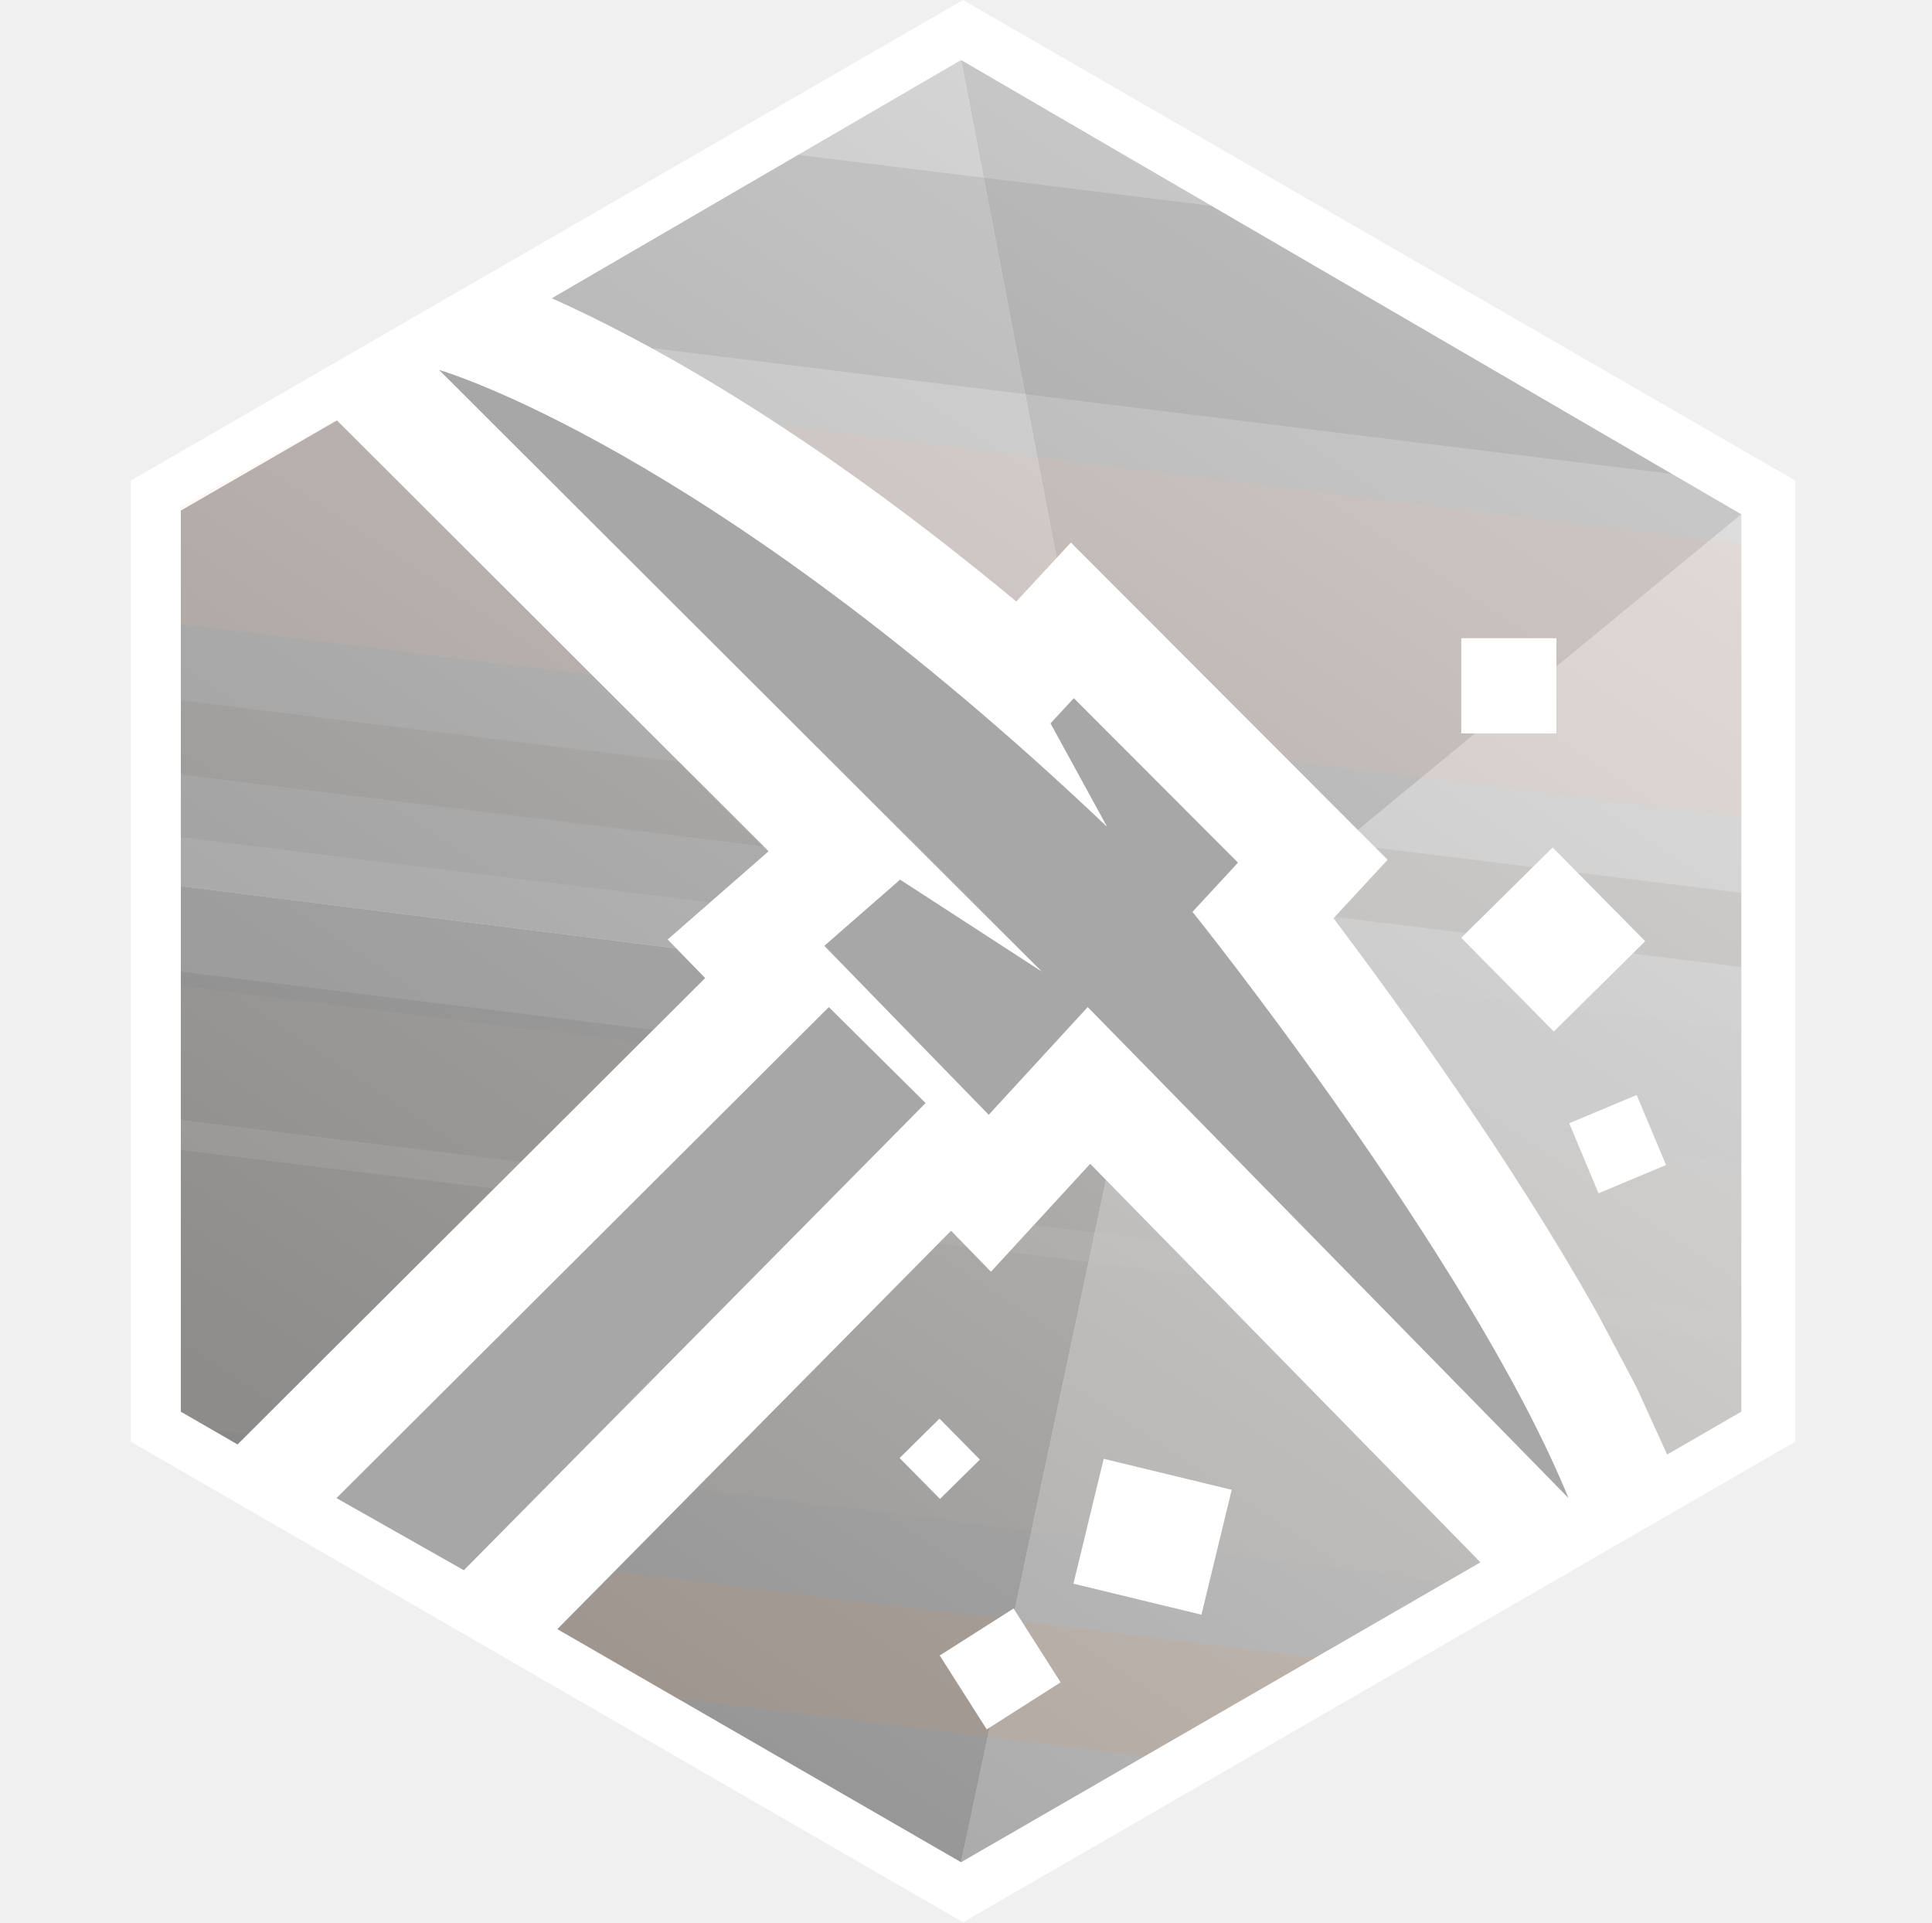
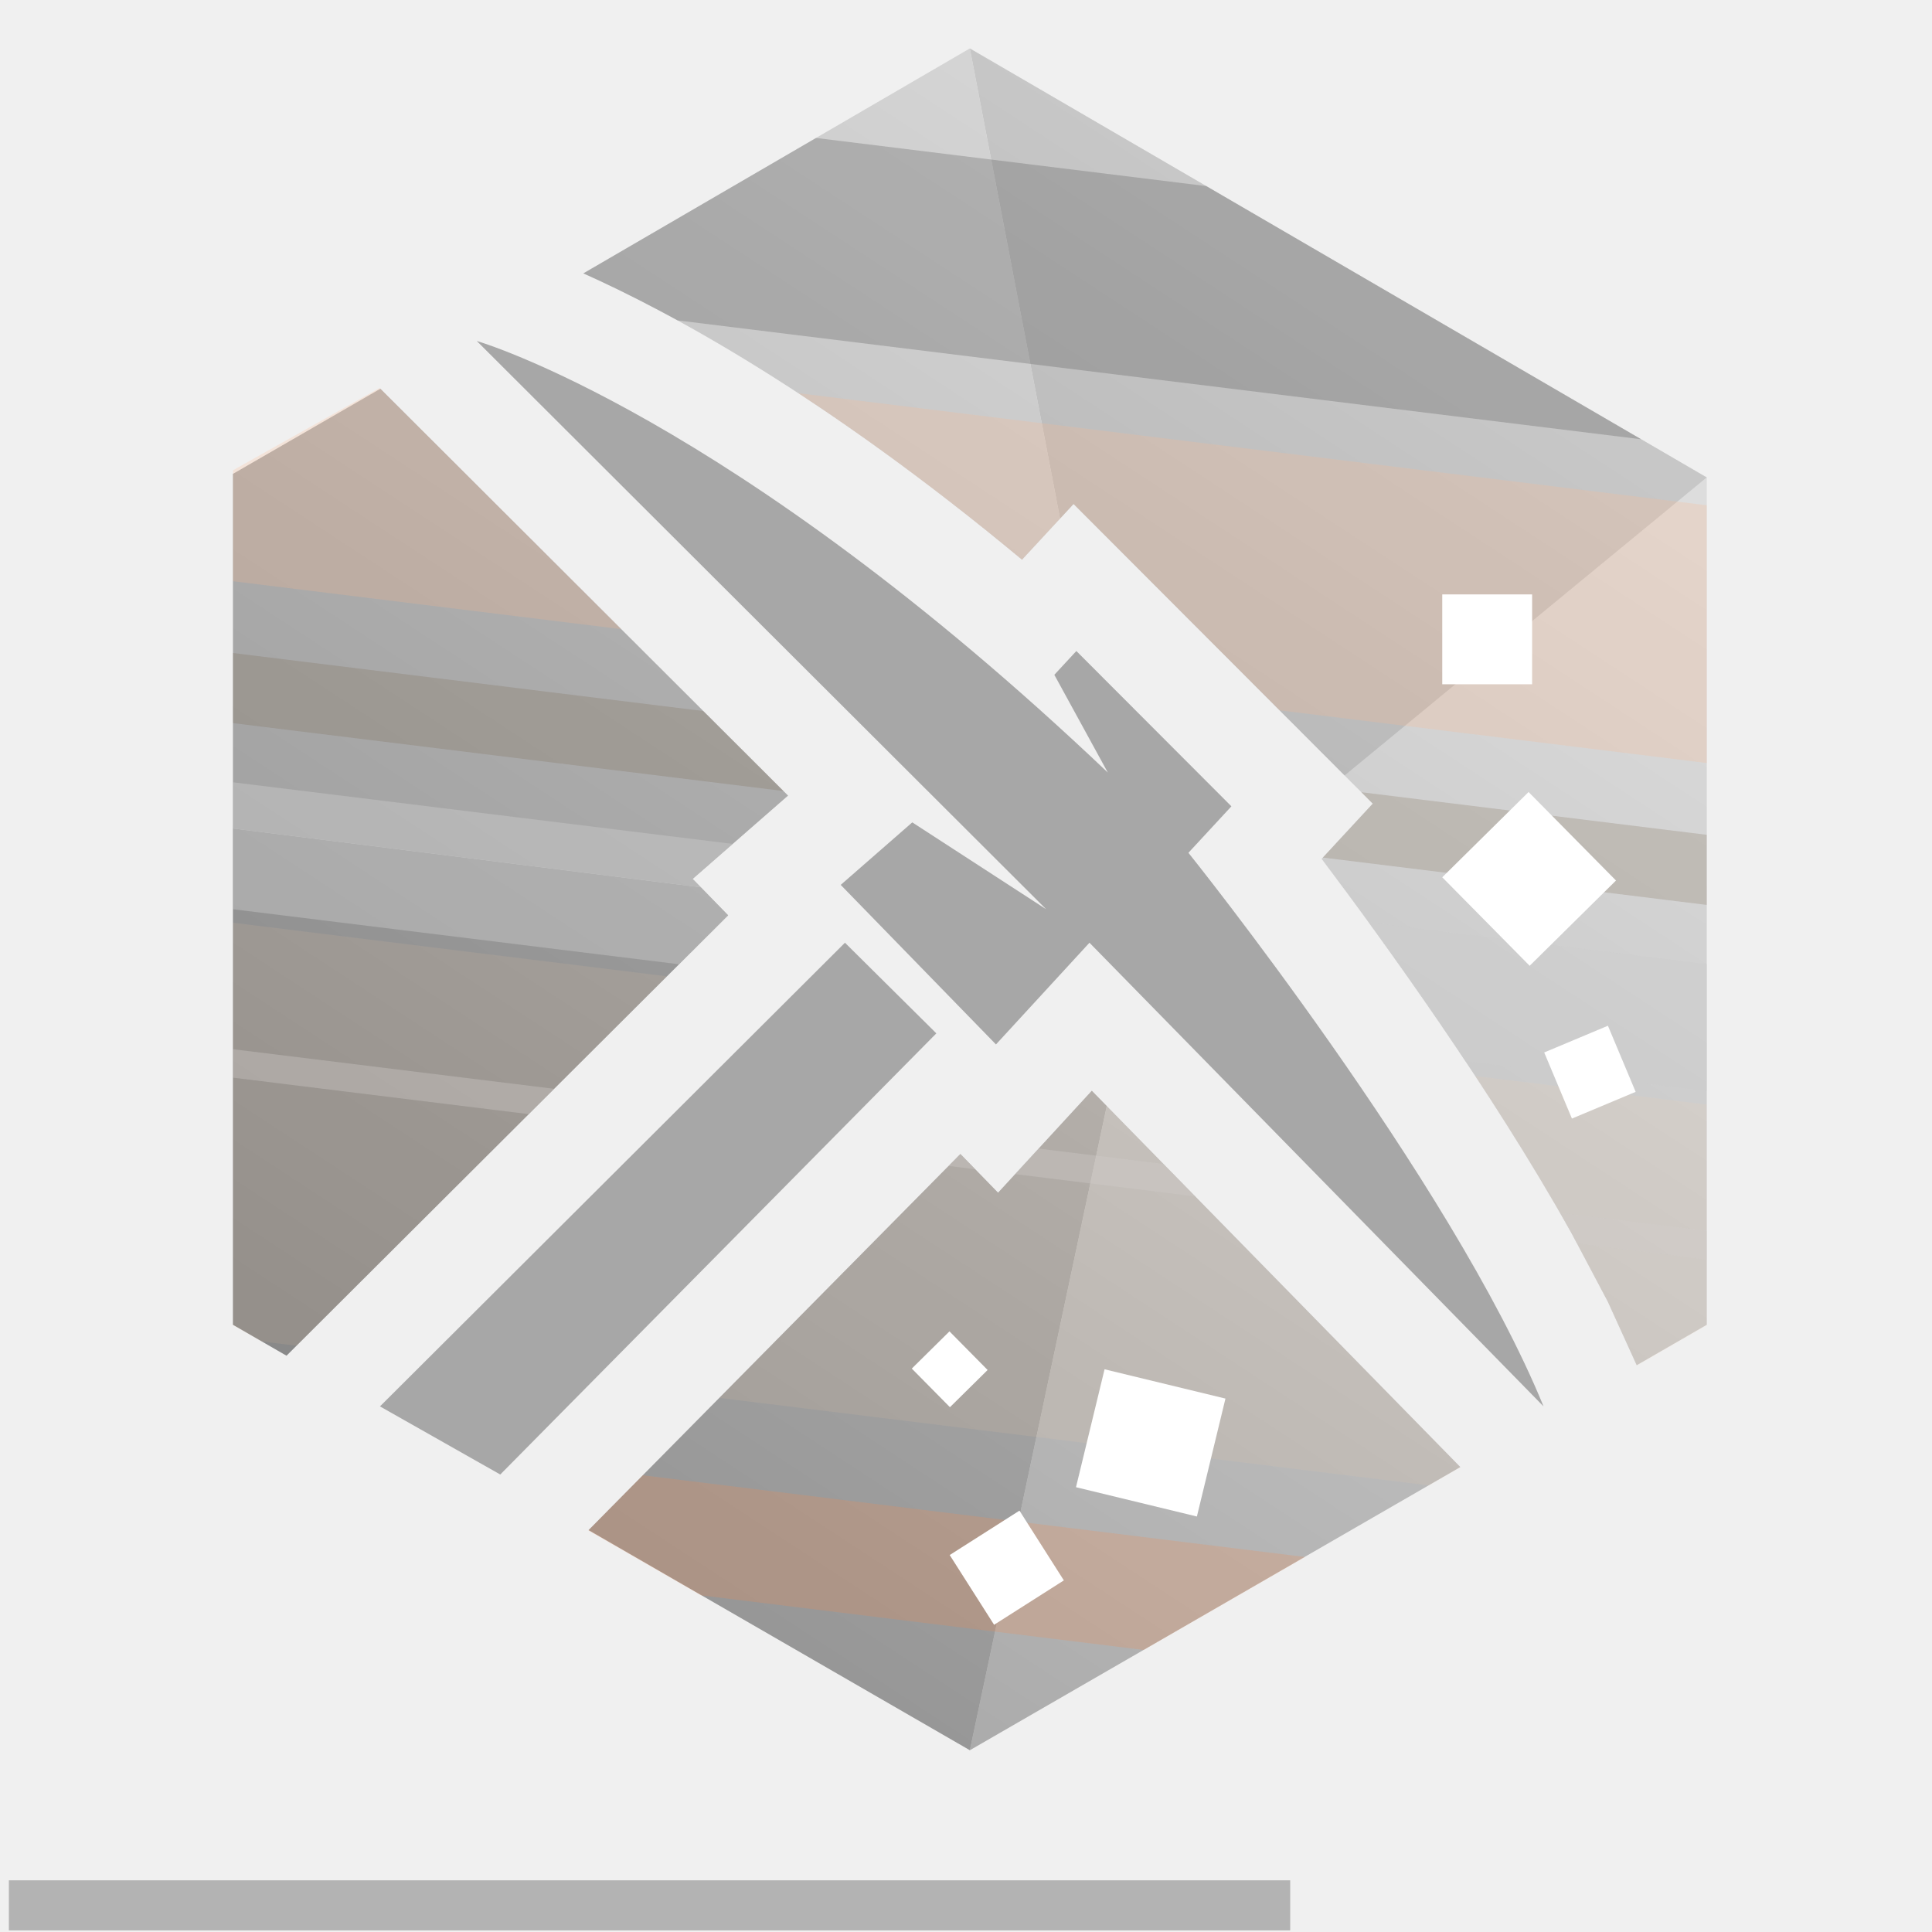
- <svg xmlns="http://www.w3.org/2000/svg" width="100%" height="100%" viewBox="0 0 193 192" version="1.1" xml:space="preserve" style="fill-rule:evenodd;clip-rule:evenodd;stroke-linejoin:round;stroke-miterlimit:2;">
-   <rect id="silver" x="0.204" y="0" width="192" height="192" style="fill:#fff;fill-opacity:0;" />
-   <path d="M96.204,0L179.342,48L179.342,144L96.204,192L13.066,144L13.066,48L96.204,0Z" style="fill:#fff;" />
-   <path d="M96.008,6L173.95,51L173.95,141L96.008,186L18.066,141L18.066,51L96.008,6Z" style="fill:none;" />
+ <svg xmlns="http://www.w3.org/2000/svg" width="100%" height="100%" viewBox="0 0 193 193" version="1.1" xml:space="preserve" style="fill-rule:evenodd;clip-rule:evenodd;stroke-linejoin:round;stroke-miterlimit:2;">
+   <rect id="silver" x="0.885" y="0.84" width="192" height="192" style="fill:#fff;fill-opacity:0;" />
  <clipPath id="_clip1">
-     <path d="M96.008,6L173.95,51L173.95,141L96.008,186L18.066,141L18.066,51L96.008,6Z" />
+     <rect x="0.885" y="0.84" width="192" height="192" />
  </clipPath>
  <g clip-path="url(#_clip1)">
-     <path d="M33.614,149.634L82.797,100.59L92.464,110.176L46.338,156.839L33.614,149.634ZM43.854,36.944C43.854,36.944 70.644,44.623 110.601,82.591L104.943,72.252L107.272,69.735L123.672,86.162L119.125,91.077C119.125,91.077 146.889,125.658 156.689,149.634L108.66,100.59L98.77,111.347L82.347,94.472L89.917,87.86L104.078,97.047L43.854,36.944Z" style="fill:#a7a7a7;" />
    <g>
-       <path d="M110.486,117.861L108.907,116.248L98.993,127.031L95.007,122.936L55.652,162.749L96.008,186L110.486,117.861Z" style="fill:#bebebe;" />
-       <path d="M110.486,117.861L147.909,156.074L96.008,186L110.486,117.861Z" style="fill:#dbdbdb;" />
-       <path d="M166.559,145.32L163.475,138.541L159.701,131.415L159.505,131.064C151.169,116.203 139.913,100.608 133.217,91.718L138.62,85.878L135.648,82.901L173.95,51.375L173.95,141.058L166.559,145.32Z" style="fill:#e4e4e4;" />
-       <path d="M67.557,94.73L70.438,97.691L23.73,144.268L18.066,141.058L18.066,88.506L67.557,94.73Z" style="fill:#aaa;" />
-       <path d="M173.95,51.375L135.648,82.901L106.977,54.183L105.549,55.727L96.008,6L173.95,51.375Z" style="fill:#c4c4c4;" />
-       <path d="M33.571,41.911L76.775,85.027L66.689,93.838L67.557,94.73L18.066,88.506L18.066,50.619L33.571,41.911Z" style="fill:#bebebe;" />
-       <path d="M105.549,55.727L96.008,6L55.127,29.79C64.297,33.884 80.567,42.649 101.523,60.077L105.549,55.727Z" style="fill:#d8d8d8;" />
-     </g>
-     <path d="M55.652,162.749L95.007,122.936L98.993,127.031L108.907,116.248L147.909,156.074L96.008,186L55.652,162.749ZM106.977,54.183L101.523,60.077C80.567,42.649 64.297,33.884 55.127,29.79L96.008,6L173.95,51.375L173.95,141.058L166.559,145.32L163.475,138.541L159.701,131.415L159.505,131.064C151.169,116.203 139.913,100.608 133.217,91.718L138.62,85.878L106.977,54.183ZM18.066,50.619L33.571,41.911L76.775,85.027L66.689,93.838L70.438,97.691L23.73,144.268L18.066,141.058L18.066,50.619Z" style="fill:url(#_Linear2);" />
-   </g>
-   <g opacity="0.5">
-     <g opacity="0.4">
-       <path d="M55.652,162.749L95.007,122.936L98.993,127.031L108.907,116.248L147.909,156.074L96.008,186L55.652,162.749ZM106.977,54.183L101.523,60.077C80.567,42.649 64.297,33.884 55.127,29.79L96.008,6L173.95,51.375L173.95,141.058L166.559,145.32L163.475,138.541L159.701,131.415L159.505,131.064C151.169,116.203 139.913,100.608 133.217,91.718L138.62,85.878L106.977,54.183ZM18.066,50.619L33.571,41.911L76.775,85.027L66.689,93.838L70.438,97.691L23.73,144.268L18.066,141.058L18.066,50.619Z" style="fill:none;" />
-       <clipPath id="_clip3">
-         <path d="M55.652,162.749L95.007,122.936L98.993,127.031L108.907,116.248L147.909,156.074L96.008,186L55.652,162.749ZM106.977,54.183L101.523,60.077C80.567,42.649 64.297,33.884 55.127,29.79L96.008,6L173.95,51.375L173.95,141.058L166.559,145.32L163.475,138.541L159.701,131.415L159.505,131.064C151.169,116.203 139.913,100.608 133.217,91.718L138.62,85.878L106.977,54.183ZM18.066,50.619L33.571,41.911L76.775,85.027L66.689,93.838L70.438,97.691L23.73,144.268L18.066,141.058L18.066,50.619Z" />
+       <path d="M96.885,4.84L170.498,47.34L170.498,132.34L96.885,174.84L23.273,132.34L23.273,47.34L96.885,4.84Z" style="fill:none;" />
+       <clipPath id="_clip2">
+         <path d="M96.885,4.84L170.498,47.34L170.498,132.34L96.885,174.84L23.273,132.34L23.273,47.34L96.885,4.84Z" />
      </clipPath>
-       <g clip-path="url(#_clip3)">
+       <g clip-path="url(#_clip2)">
+         <path d="M37.958,140.494L84.409,94.175L93.538,103.229L49.975,147.299L37.958,140.494ZM47.629,34.065C47.629,34.065 72.93,41.317 110.668,77.176L105.324,67.411L107.524,65.034L123.013,80.549L118.719,85.191C118.719,85.191 144.94,117.851 154.195,140.494L108.834,94.175L99.494,104.335L83.984,88.397L91.133,82.152L104.507,90.829L47.629,34.065Z" style="fill:#a7a7a7;" />
        <g>
-           <path d="M200.345,57.572L-17.223,30.733L-20.537,57.592L197.031,84.431L200.345,57.572Z" style="fill:#ffb78c;fill-opacity:0.46;" />
-           <path d="M201.304,92.55L-16.264,65.711L-17.165,73.015L200.403,99.854L201.304,92.55Z" style="fill:#77634b;fill-opacity:0.46;" />
-           <path d="M200.768,134.392L-16.8,107.553L-17.165,110.515L200.403,137.354L200.768,134.392Z" style="fill:#cdcdcd;fill-opacity:0.86;" />
-           <path d="M202.035,106.312L-15.533,79.473L-17.165,92.702L200.403,119.541L202.035,106.312Z" style="fill:#cdcdcd;fill-opacity:0.86;" />
-           <path d="M211.126,31.674L-6.442,4.835L-9.006,25.625L208.562,52.464L211.126,31.674Z" style="fill:#343434;fill-opacity:0.46;" />
-           <path d="M190.959,119.804L-26.609,92.965L-31.945,136.22L185.623,163.059L190.959,119.804Z" style="fill:#ffd0a5;fill-opacity:0.21;" />
-           <path d="M193.664,173.234L-23.904,146.395L-25.355,158.157L192.213,184.996L193.664,173.234Z" style="fill:#f8874a;fill-opacity:0.46;" />
+           <path d="M110.56,110.487L109.068,108.963L99.704,119.147L95.941,115.28L58.772,152.881L96.885,174.84L110.56,110.487Z" style="fill:#bebebe;" />
+           <path d="M110.56,110.487L145.903,146.577L96.885,174.84L110.56,110.487Z" style="fill:#dbdbdb;" />
+           <path d="M163.517,136.42L160.605,130.018L157.04,123.287L156.855,122.956C148.982,108.92 138.351,94.192 132.027,85.796L137.13,80.281L134.323,77.469L170.498,47.695L170.498,132.395L163.517,136.42Z" style="fill:#e4e4e4;" />
+           <path d="M70.015,88.641L72.737,91.437L28.623,135.426L23.273,132.395L23.273,82.763L70.015,88.641Z" style="fill:#aaa;" />
+           <path d="M170.498,47.695L134.323,77.469L107.245,50.347L105.896,51.804L96.885,4.84L170.498,47.695Z" style="fill:#c4c4c4;" />
+           <path d="M37.918,38.756L78.721,79.477L69.195,87.799L70.015,88.641L23.273,82.763L23.273,46.98L37.918,38.756Z" style="fill:#bebebe;" />
+           <path d="M105.896,51.804L96.885,4.84L58.276,27.309C66.937,31.175 82.303,39.453 102.094,55.913L105.896,51.804Z" style="fill:#d8d8d8;" />
+         </g>
+         <path d="M58.772,152.881L95.941,115.28L99.704,119.147L109.068,108.963L145.903,146.577L96.885,174.84L58.772,152.881ZM107.245,50.347L102.094,55.913C82.303,39.453 66.937,31.175 58.276,27.309L96.885,4.84L170.498,47.695L170.498,132.395L163.517,136.42L160.605,130.018L157.04,123.287L156.855,122.956C148.982,108.92 138.351,94.192 132.027,85.796L137.13,80.281L107.245,50.347ZM23.273,46.98L37.918,38.756L78.721,79.477L69.195,87.799L72.737,91.437L28.623,135.426L23.273,132.395L23.273,46.98Z" style="fill:url(#_Linear3);" />
+       </g>
+       <g opacity="0.8">
+         <g opacity="0.6">
+           <path d="M58.772,152.881L95.941,115.28L99.704,119.147L109.068,108.963L145.903,146.577L96.885,174.84L58.772,152.881ZM107.245,50.347L102.094,55.913C82.303,39.453 66.937,31.175 58.276,27.309L96.885,4.84L170.498,47.695L170.498,132.395L163.517,136.42L160.605,130.018L157.04,123.287L156.855,122.956C148.982,108.92 138.351,94.192 132.027,85.796L137.13,80.281L107.245,50.347ZM23.273,46.98L37.918,38.756L78.721,79.477L69.195,87.799L72.737,91.437L28.623,135.426L23.273,132.395L23.273,46.98Z" style="fill:none;" />
+           <clipPath id="_clip4">
+             <path d="M58.772,152.881L95.941,115.28L99.704,119.147L109.068,108.963L145.903,146.577L96.885,174.84L58.772,152.881ZM107.245,50.347L102.094,55.913C82.303,39.453 66.937,31.175 58.276,27.309L96.885,4.84L170.498,47.695L170.498,132.395L163.517,136.42L160.605,130.018L157.04,123.287L156.855,122.956C148.982,108.92 138.351,94.192 132.027,85.796L137.13,80.281L107.245,50.347ZM23.273,46.98L37.918,38.756L78.721,79.477L69.195,87.799L72.737,91.437L28.623,135.426L23.273,132.395L23.273,46.98Z" />
+           </clipPath>
+           <g clip-path="url(#_clip4)">
+             <g>
+               <path d="M195.426,53.547L-10.055,28.199L-13.184,53.566L192.297,78.914L195.426,53.547Z" style="fill:#ffb78c;fill-opacity:0.46;" />
+               <path d="M196.332,86.582L-9.149,61.234L-10,68.132L195.481,93.48L196.332,86.582Z" style="fill:#77634b;fill-opacity:0.46;" />
+               <path d="M195.826,126.099L-9.655,100.751L-10,103.549L195.481,128.897L195.826,126.099Z" style="fill:#cdcdcd;fill-opacity:0.86;" />
+               <path d="M197.022,99.58L-8.459,74.232L-10,86.726L195.481,112.074L197.022,99.58Z" style="fill:#cdcdcd;fill-opacity:0.86;" />
+               <path d="M205.609,29.088L0.128,3.74L-2.295,23.375L203.186,48.723L205.609,29.088Z" style="fill:#343434;fill-opacity:0.46;" />
+               <path d="M186.561,112.322L-18.92,86.974L-23.959,127.825L181.522,153.173L186.561,112.322Z" style="fill:#ffd0a5;fill-opacity:0.21;" />
+               <path d="M189.116,162.784L-16.365,137.436L-17.735,148.544L187.746,173.892L189.116,162.784Z" style="fill:#f8874a;fill-opacity:0.46;" />
+             </g>
+           </g>
        </g>
      </g>
+       <g id="pedres">
+         <rect x="144.076" y="59.379" width="8.977" height="8.977" style="fill:#fff;" />
+         <path d="M161.432,87.961L152.699,79.12L144.076,87.638L152.808,96.479L161.432,87.961Z" style="fill:#fff;" />
+         <path d="M122.419,139.713L110.342,136.787L107.488,148.567L119.565,151.493L122.419,139.713Z" style="fill:#fff;" />
+         <path d="M98.66,136.857L94.849,132.999L91.085,136.716L94.896,140.575L98.66,136.857Z" style="fill:#fff;" />
+         <path d="M163.396,109.072L160.626,102.467L154.261,105.136L157.03,111.741L163.396,109.072Z" style="fill:#fff;" />
+         <path d="M101.84,150.907L94.872,155.342L99.307,162.31L106.275,157.875L101.84,150.907Z" style="fill:#fff;" />
+       </g>
+     </g>
+     <g>
+       <rect x="0.885" y="187.84" width="128" height="5" style="fill:#b3b3b3;" />
    </g>
  </g>
-   <g id="pedres">
-     <rect x="145.974" y="63.747" width="9.505" height="9.505" style="fill:#fff;" />
-     <path d="M164.351,94.01L155.105,84.65L145.974,93.668L155.22,103.029L164.351,94.01Z" style="fill:#fff;" />
-     <path d="M123.043,148.806L110.256,145.708L107.234,158.181L120.021,161.279L123.043,148.806Z" style="fill:#fff;" />
-     <path d="M97.887,145.783L93.851,141.697L89.866,145.633L93.902,149.719L97.887,145.783Z" style="fill:#fff;" />
-     <path d="M166.43,116.363L163.498,109.37L156.759,112.195L159.691,119.189L166.43,116.363Z" style="fill:#fff;" />
-     <path d="M101.254,160.659L93.876,165.355L98.572,172.733L105.95,168.037L101.254,160.659Z" style="fill:#fff;" />
-   </g>
  <defs>
-     <linearGradient id="_Linear2" x1="0" y1="0" x2="1" y2="0" gradientUnits="userSpaceOnUse" gradientTransform="matrix(-86.0873,129.305,-129.305,-86.0873,133.507,27.534)">
+     <linearGradient id="_Linear3" x1="0" y1="0" x2="1" y2="0" gradientUnits="userSpaceOnUse" gradientTransform="matrix(-81.3047,122.121,-122.121,-81.3047,132.302,25.1779)">
      <stop offset="0" style="stop-color:#cfcfcf;stop-opacity:0.3" />
      <stop offset="1" style="stop-color:#3b3b3b;stop-opacity:0.3" />
    </linearGradient>
  </defs>
</svg>
